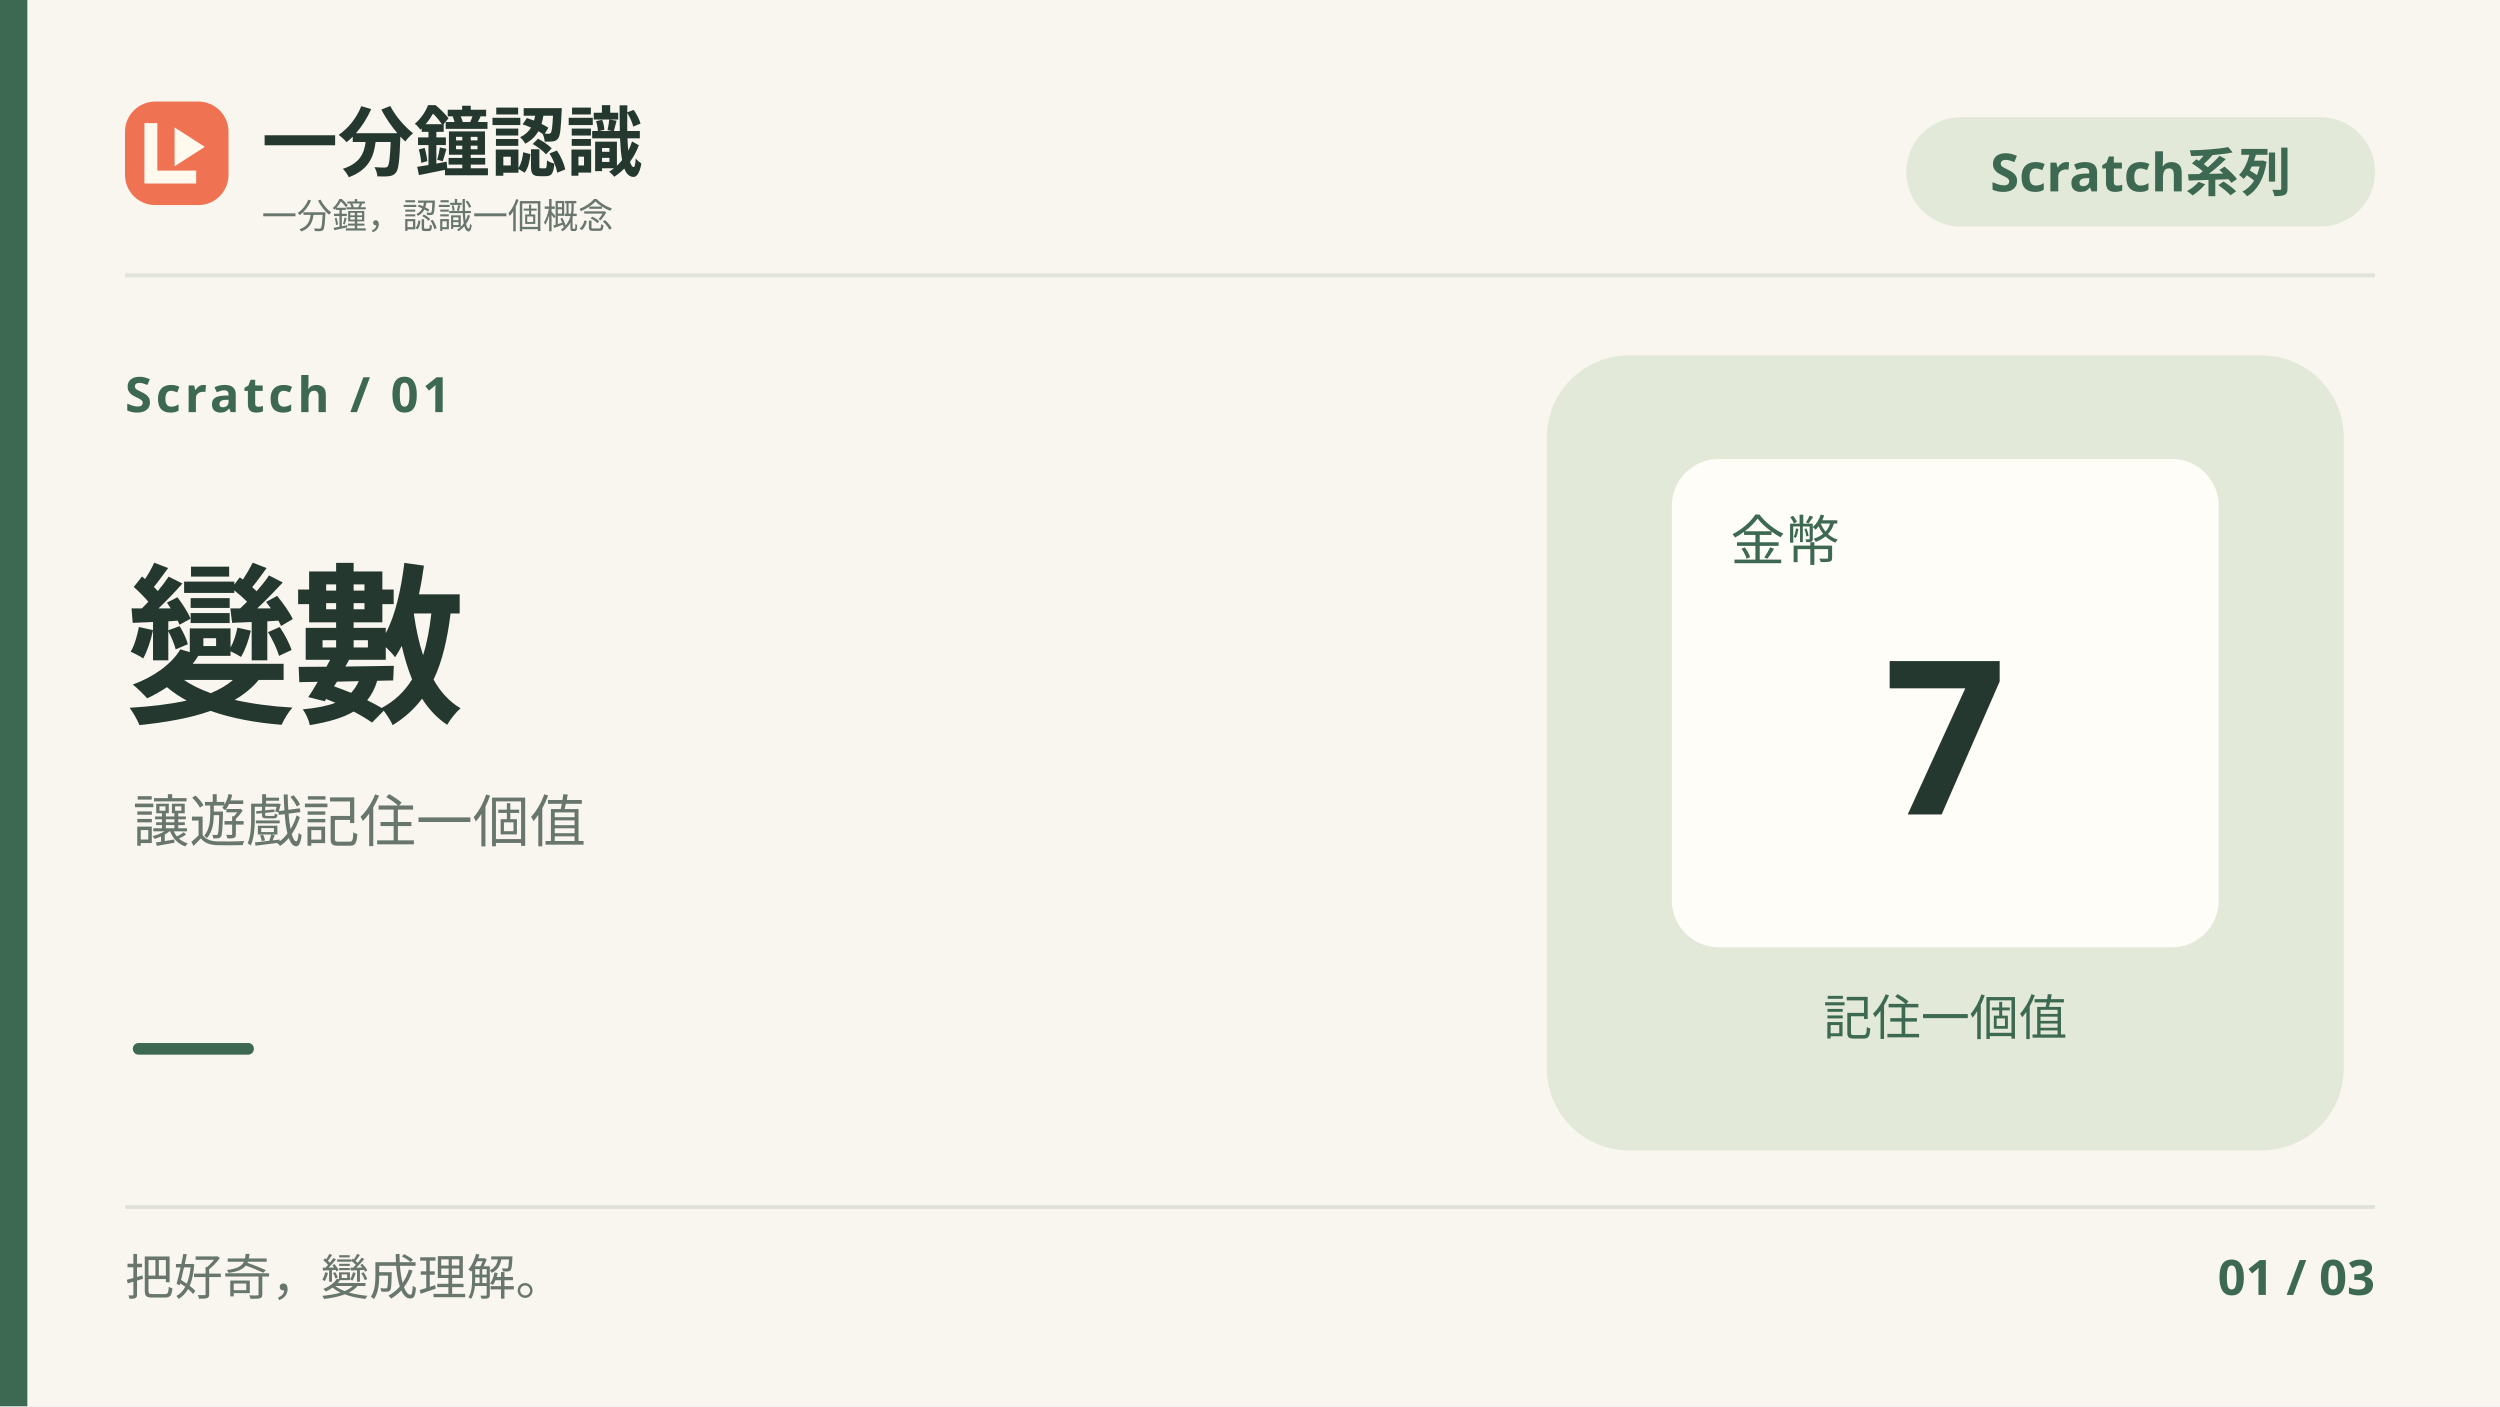
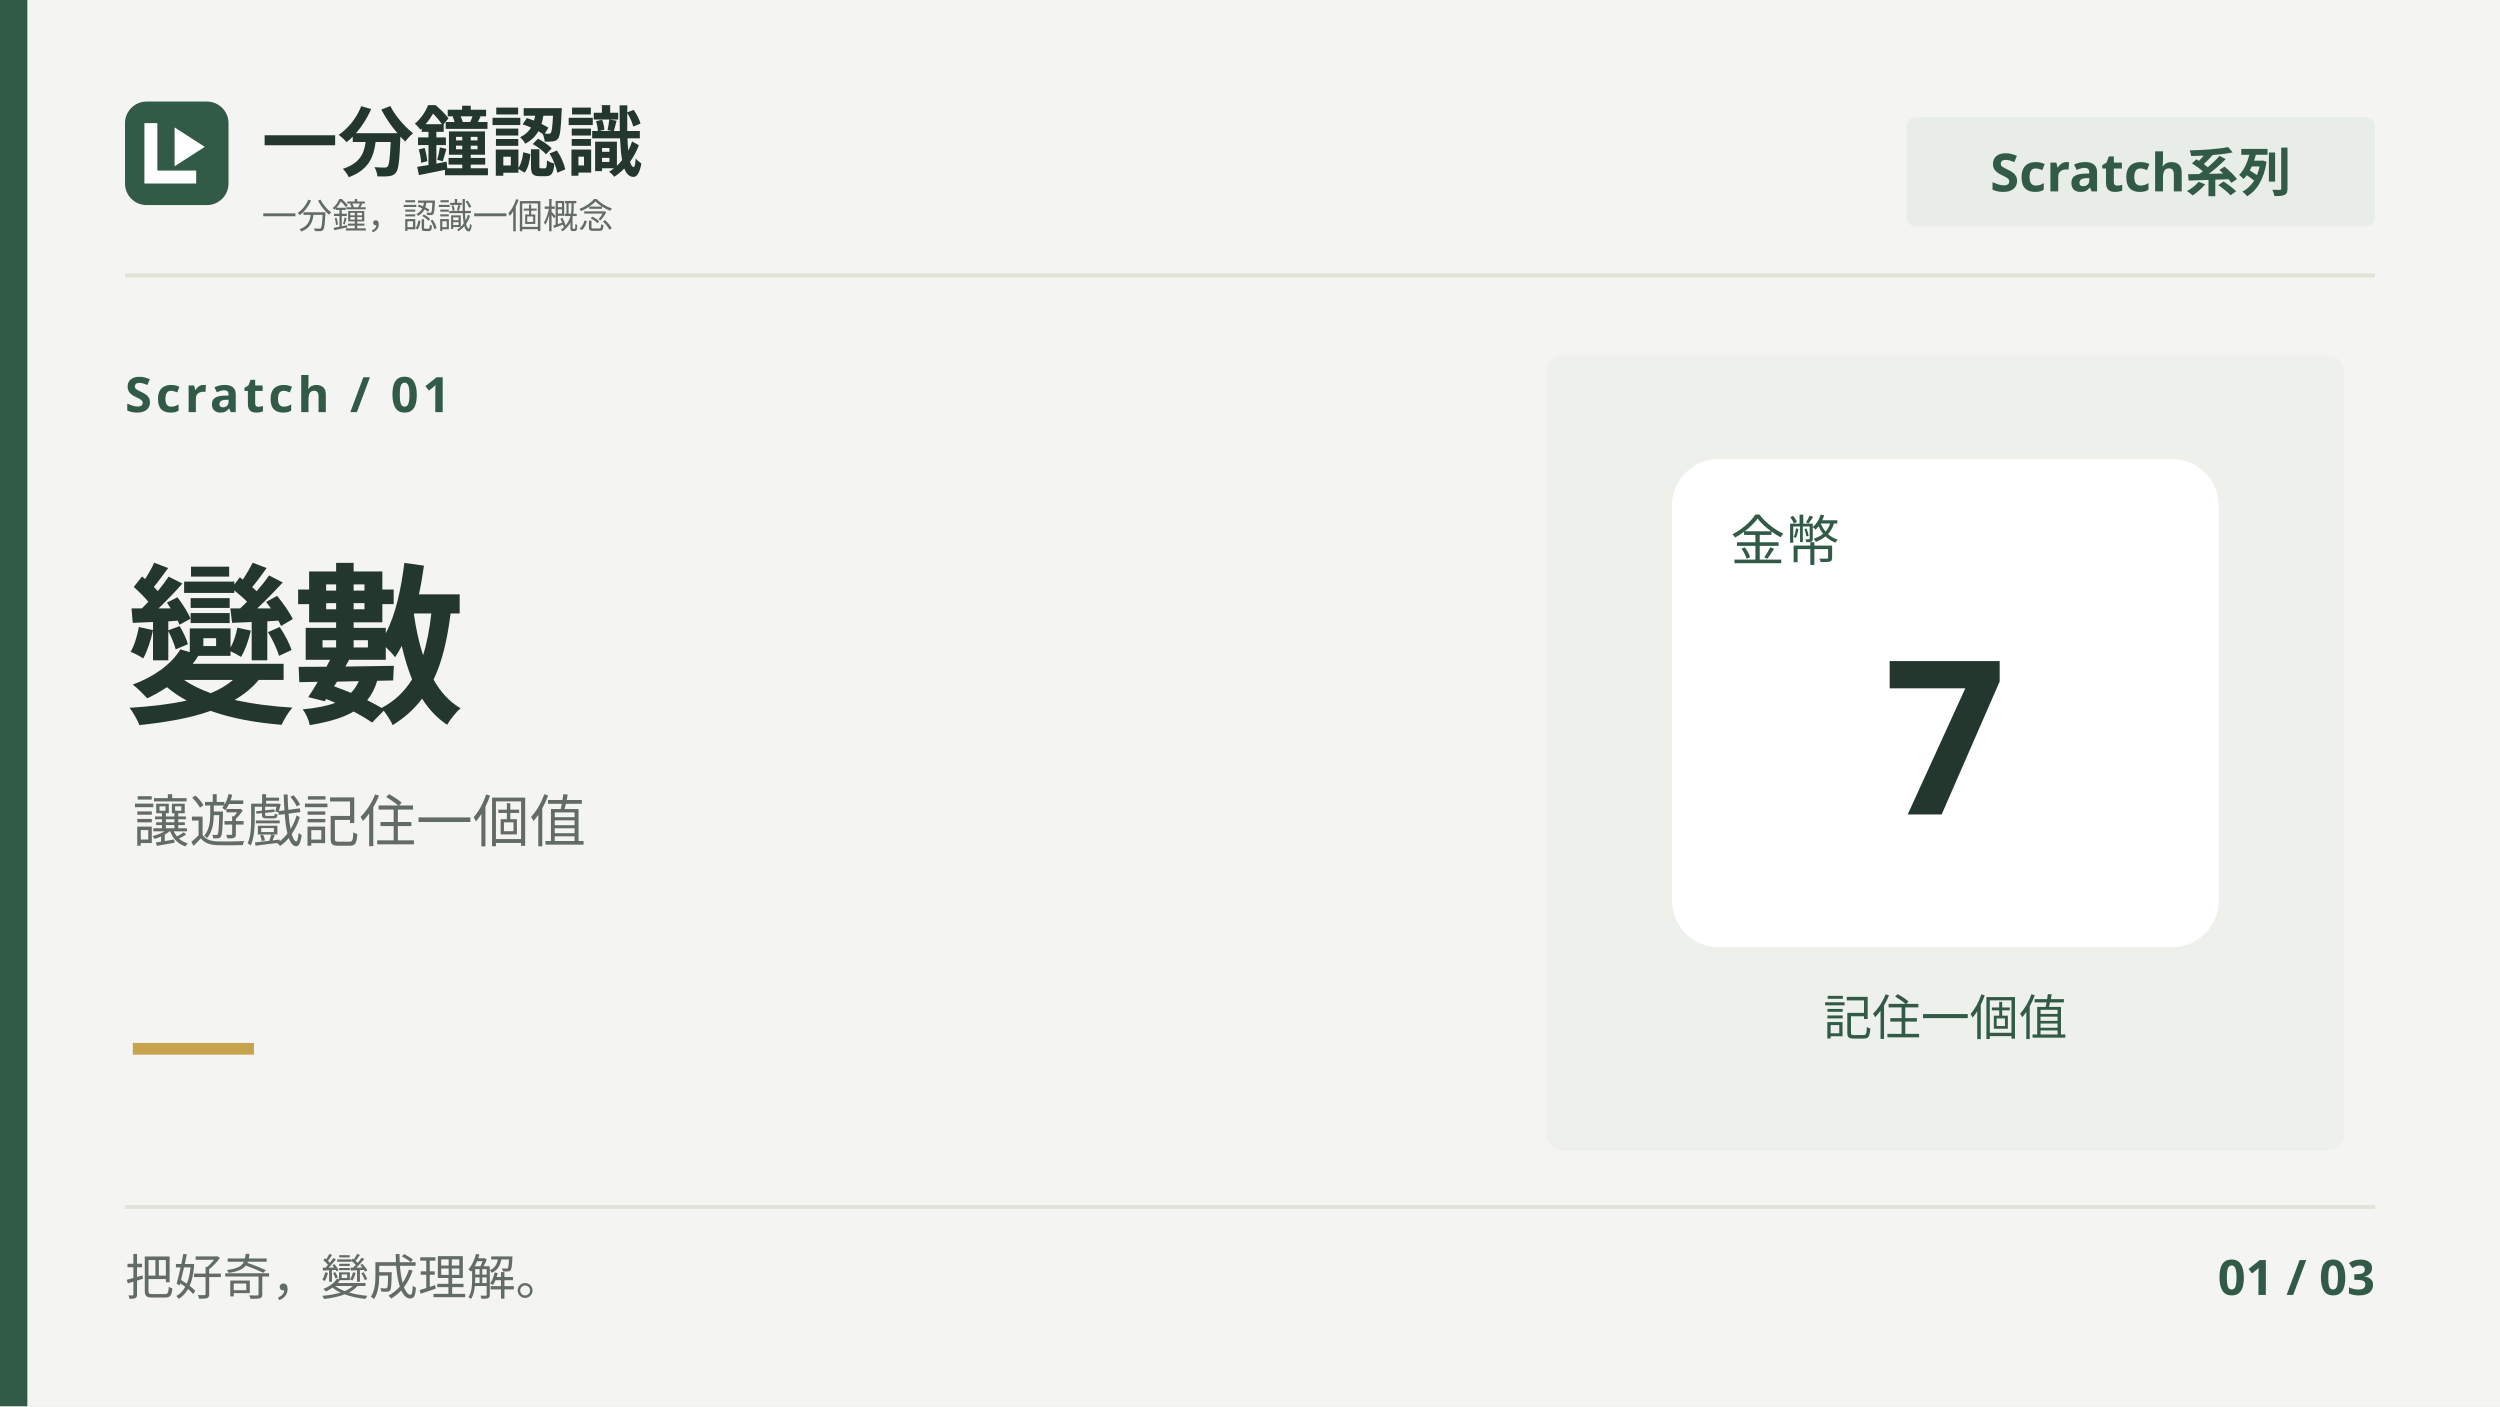
<svg xmlns="http://www.w3.org/2000/svg" width="1280" height="720" viewBox="0 0 1280 720" role="img" aria-labelledby="title desc">
  <g font-family="Microsoft JhengHei, PingFang TC, Noto Sans TC, sans-serif">
-     <rect x="0" y="0" width="1280" height="720" rx="0" fill="#f8f6ef" />
-     <rect x="0" y="0" width="14" height="720" rx="0" fill="#3d6852" />
+     <rect x="0" y="0" width="1280" height="720" rx="0" fill="#f4f5f2" />
+     <rect x="0" y="0" width="14" height="720" rx="0" fill="#315b47" />
    <path d="M64 141h1152M64 618h1152" stroke="#dfe3d8" stroke-width="2" />
    <svg x="64" y="52" width="53" height="53" viewBox="0 0 48 48">
-       <rect width="48" height="48" rx="14" fill="#ef7253" />
-       <path d="M15 10v22h18v6H9V10z" fill="#fff9ee" />
-       <path d="m23 12 14 9-14 9z" fill="#fff9ee" />
+       <rect width="48" height="48" rx="10" fill="#315b47" />
+       <path d="M15 10v22h18v6H9V10z" fill="#ffffff" />
+       <path d="m23 12 14 9-14 9z" fill="#ffffff" />
    </svg>
-     <text x="134" y="87" font-size="39" fill="#24382f" font-weight="800">一分鐘認識</text>
-     <text x="134" y="117" font-size="18" fill="#68766d">一分鐘，認識一個概念</text>
-     <rect x="976" y="60" width="240" height="56" rx="28" fill="#e2e9d8" />
-     <text x="1096" y="98" font-size="27" fill="#3d6852" text-anchor="middle" font-weight="700">Scratch系列</text>
-     <rect x="792" y="182" width="408" height="407" rx="42" fill="#e2e9d8" />
-     <text x="64" y="211" font-size="25" fill="#3d6852" font-weight="700" letter-spacing="2">Scratch / 01</text>
-     <text x="64" y="363" font-size="88" fill="#24382f" font-weight="800" letter-spacing="-2">變數</text>
-     <text x="68" y="431" font-size="29" fill="#68766d">讓遊戲記住一個值</text>
-     <rect x="68" y="534" width="62" height="6" rx="3" fill="#3d6852" />
-     <rect x="856" y="235" width="280" height="250" rx="24" fill="#fffdf7" />
-     <text x="886" y="287" font-size="28" fill="#3d6852">金幣</text>
-     <text x="996" y="417" font-size="110" fill="#24382f" text-anchor="middle" font-weight="700">7</text>
-     <text x="996" y="530" font-size="25" fill="#3d6852" text-anchor="middle">記住一個值</text>
-     <text x="64" y="663" font-size="25" fill="#68766d">把好奇，變成理解。</text>
-     <text x="1216" y="663" font-size="25" fill="#3d6852" text-anchor="end" font-weight="700">01 / 03</text>
+     <text x="134" y="87" font-size="39" fill="#23372e" font-weight="800">一分鐘認識</text>
+     <text x="134" y="117" font-size="18" fill="#626c65">一分鐘，認識一個概念</text>
+     <rect x="976" y="60" width="240" height="56" rx="5" fill="#e9ede7" />
+     <text x="1096" y="98" font-size="27" fill="#315b47" text-anchor="middle" font-weight="700">Scratch系列</text>
+     <rect x="792" y="182" width="408" height="407" rx="8" fill="#edf0eb" />
+     <text x="64" y="211" font-size="25" fill="#315b47" font-weight="700" letter-spacing="2">Scratch / 01</text>
+     <text x="64" y="363" font-size="88" fill="#23372e" font-weight="800" letter-spacing="-2">變數</text>
+     <text x="68" y="431" font-size="29" fill="#626c65">讓遊戲記住一個值</text>
+     <rect x="68" y="534" width="62" height="6" rx="0" fill="#c6a34c" />
+     <rect x="856" y="235" width="280" height="250" rx="24" fill="#ffffff" />
+     <text x="886" y="287" font-size="28" fill="#315b47">金幣</text>
+     <text x="996" y="417" font-size="110" fill="#23372e" text-anchor="middle" font-weight="700">7</text>
+     <text x="996" y="530" font-size="25" fill="#315b47" text-anchor="middle">記住一個值</text>
+     <text x="64" y="663" font-size="25" fill="#626c65">把好奇，變成理解。</text>
+     <text x="1216" y="663" font-size="25" fill="#315b47" text-anchor="end" font-weight="700">01 / 03</text>
  </g>
</svg>
